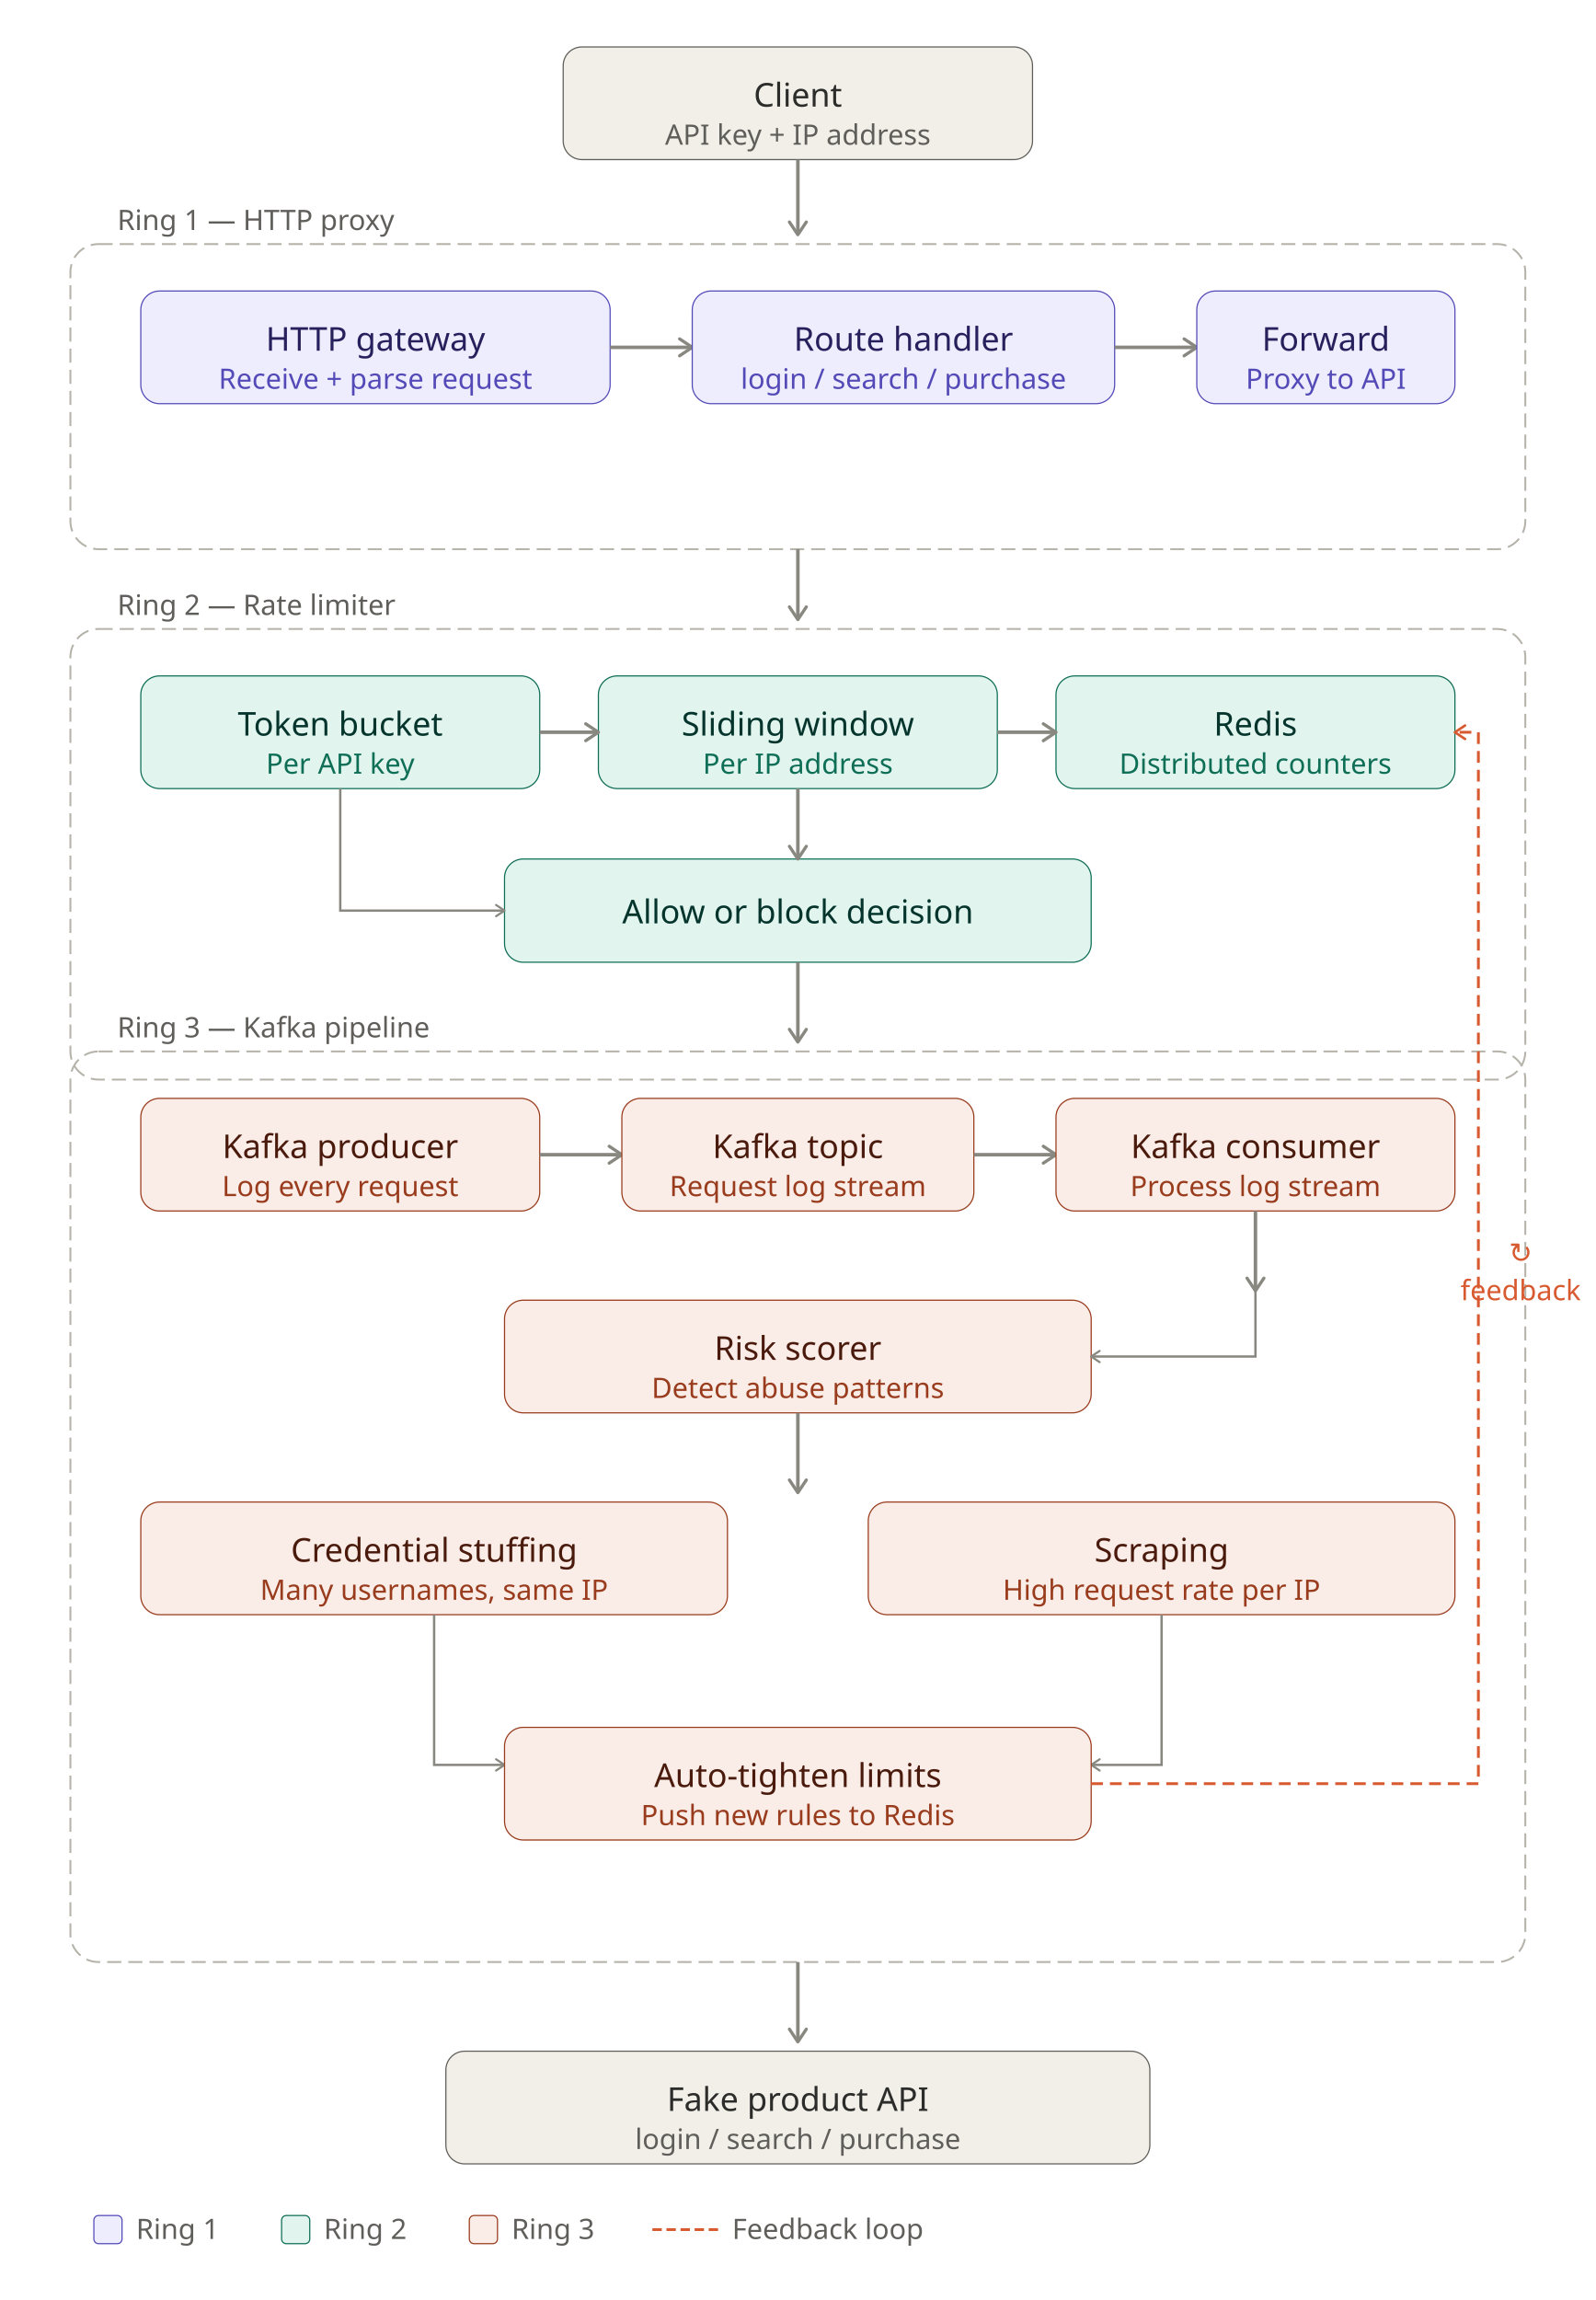
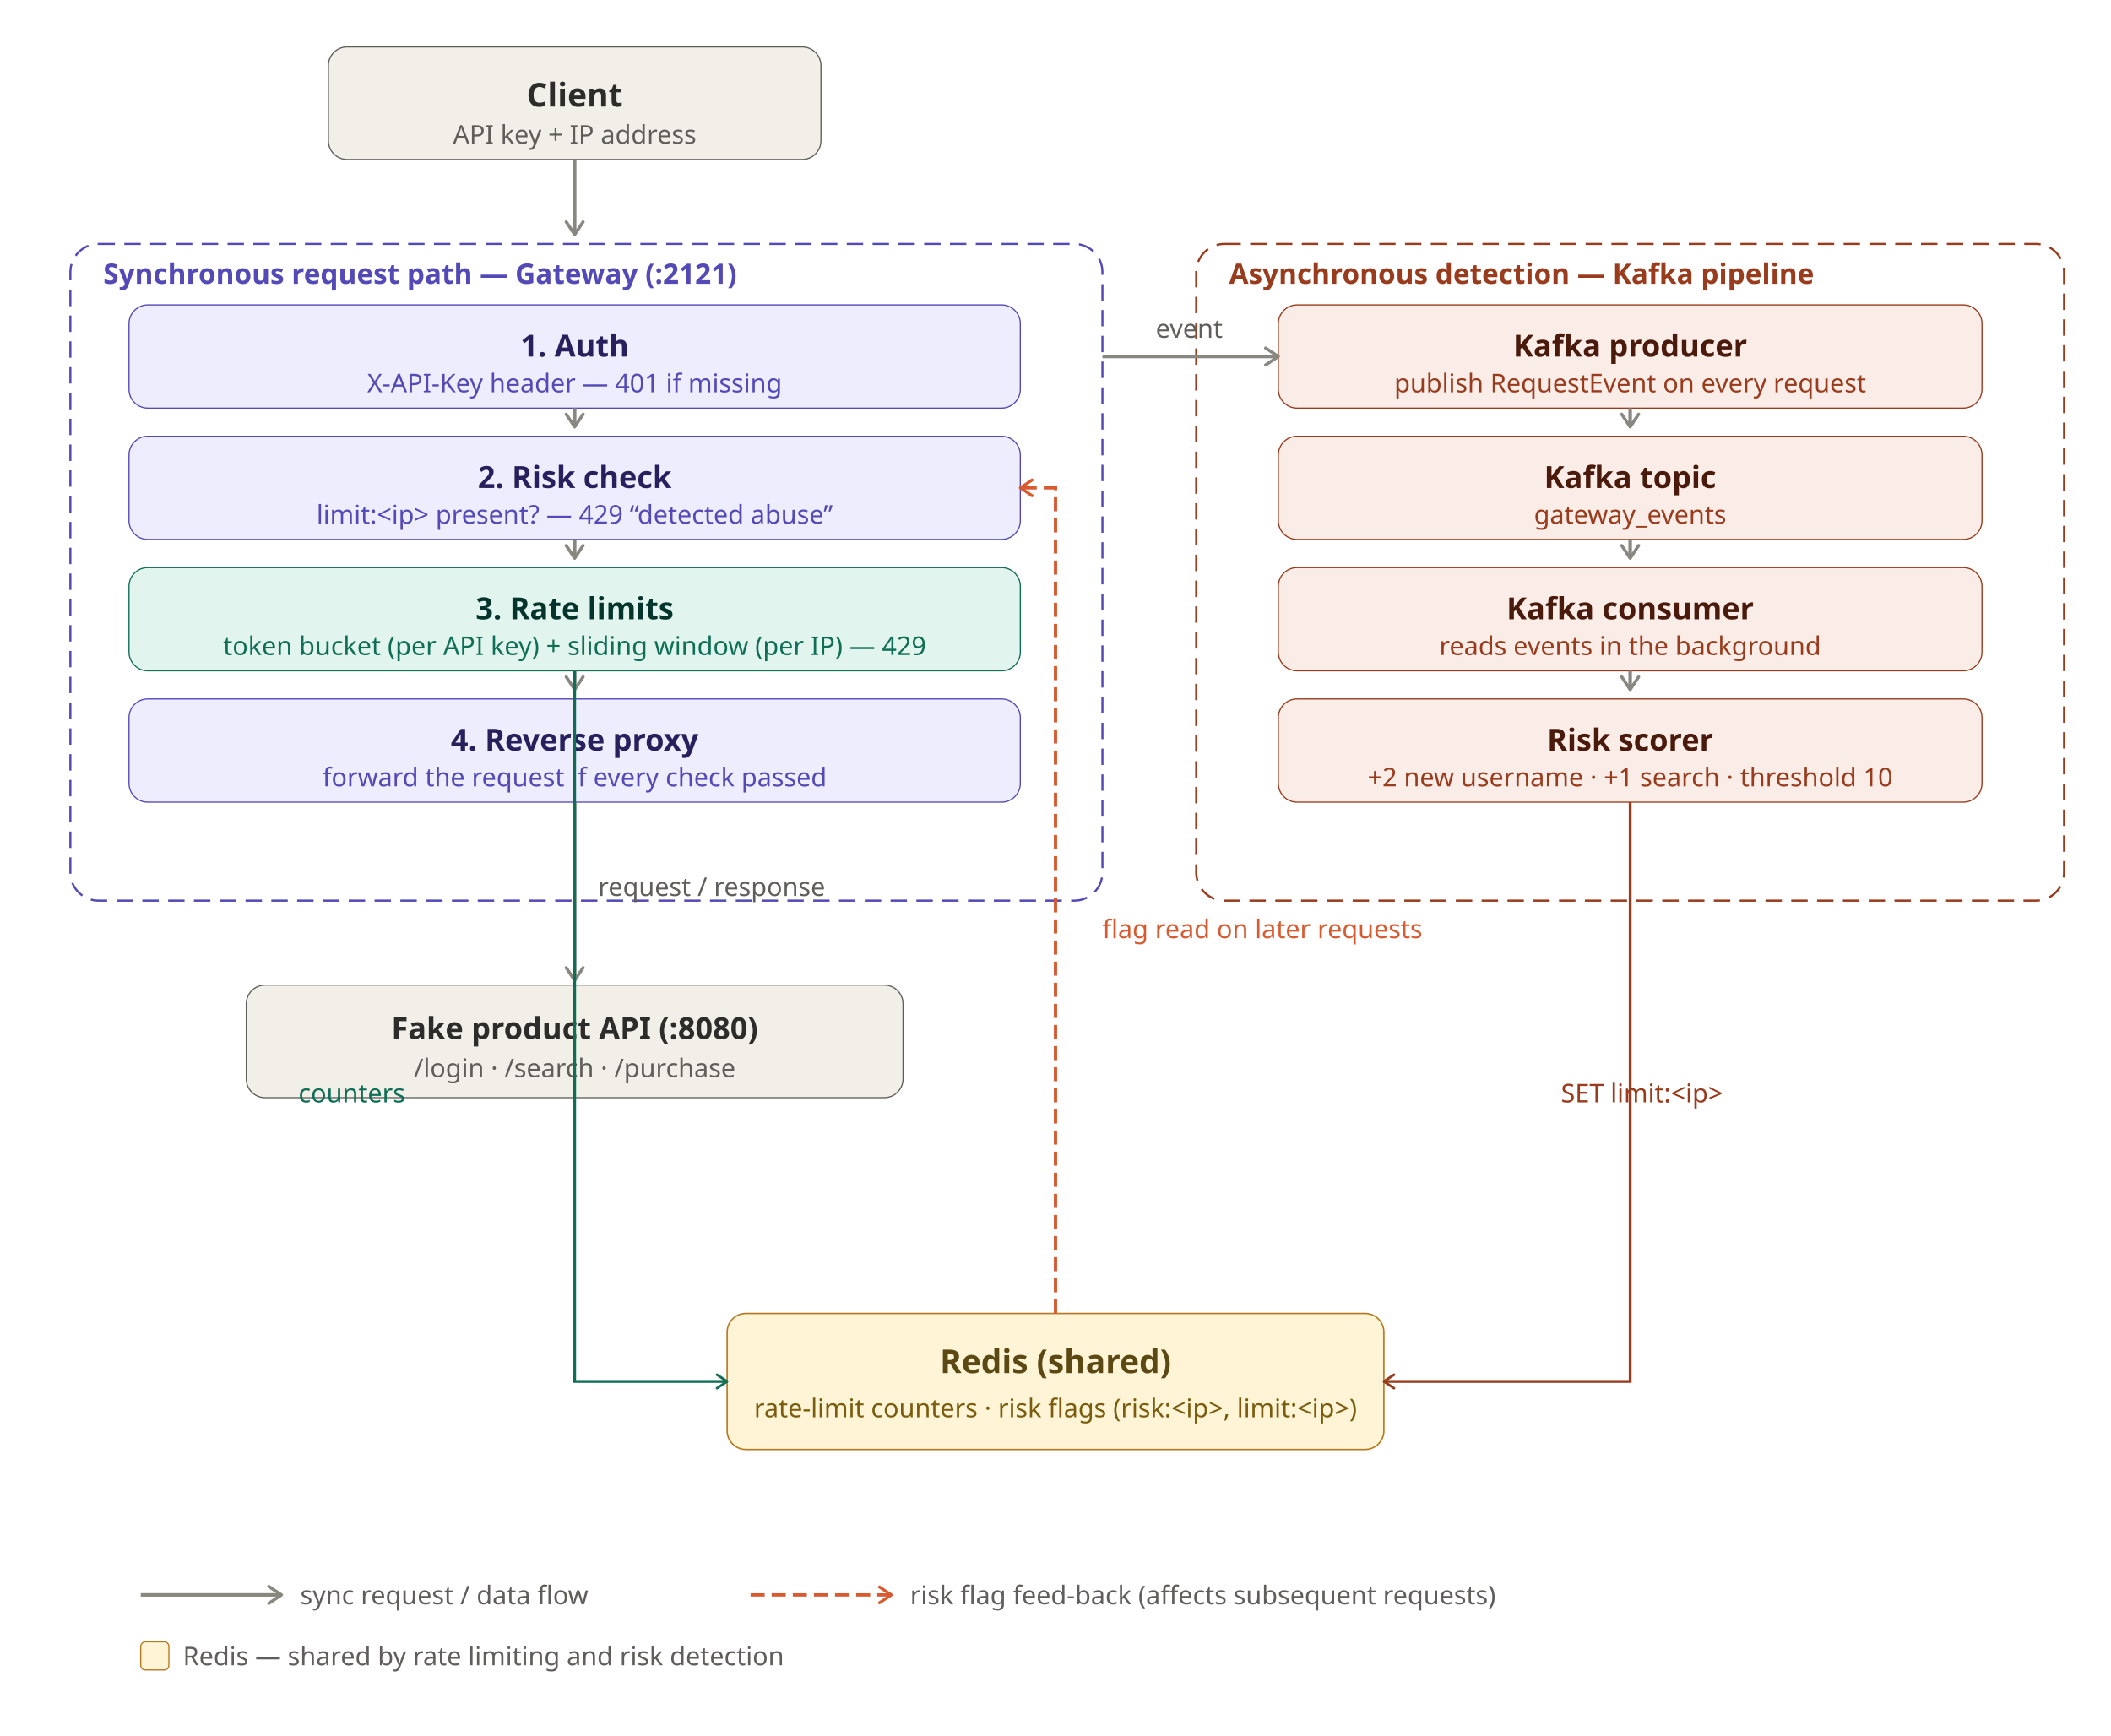
- <svg xmlns="http://www.w3.org/2000/svg" width="680" viewBox="0 0 680 980" style="background:#ffffff;font-family:sans-serif;">
+ <svg xmlns="http://www.w3.org/2000/svg" width="900" height="740" viewBox="0 0 900 740" style="background:#ffffff;font-family:sans-serif;">
  <defs>
    <marker id="arrow" viewBox="0 0 10 10" refX="8" refY="5" markerWidth="6" markerHeight="6" orient="auto-start-reverse">
      <path d="M2 1L8 5L2 9" fill="none" stroke="context-stroke" stroke-width="1.5" stroke-linecap="round" stroke-linejoin="round" />
    </marker>
  </defs>
-   <rect x="240" y="20" width="200" height="48" rx="8" fill="#F1EFE8" stroke="#5F5E5A" stroke-width="0.5" />
-   <text font-size="14" font-weight="500" x="340" y="40" text-anchor="middle" dominant-baseline="central" fill="#2C2C2A">Client</text>
-   <text font-size="12" x="340" y="57" text-anchor="middle" dominant-baseline="central" fill="#5F5E5A">API key + IP address</text>
-   <line x1="340" y1="68" x2="340" y2="100" stroke="#888780" stroke-width="1.5" marker-end="url(#arrow)" />
-   <rect x="30" y="104" width="620" height="130" rx="12" fill="none" stroke="#B4B2A9" stroke-width="0.8" stroke-dasharray="6 3" />
-   <text font-size="12" x="50" y="98" text-anchor="start" fill="#5F5E5A">Ring 1 — HTTP proxy</text>
-   <rect x="60" y="124" width="200" height="48" rx="8" fill="#EEEDFE" stroke="#534AB7" stroke-width="0.5" />
-   <text font-size="14" font-weight="500" x="160" y="144" text-anchor="middle" dominant-baseline="central" fill="#26215C">HTTP gateway</text>
-   <text font-size="12" x="160" y="161" text-anchor="middle" dominant-baseline="central" fill="#534AB7">Receive + parse request</text>
-   <line x1="260" y1="148" x2="295" y2="148" stroke="#888780" stroke-width="1.5" marker-end="url(#arrow)" />
-   <rect x="295" y="124" width="180" height="48" rx="8" fill="#EEEDFE" stroke="#534AB7" stroke-width="0.5" />
-   <text font-size="14" font-weight="500" x="385" y="144" text-anchor="middle" dominant-baseline="central" fill="#26215C">Route handler</text>
-   <text font-size="12" x="385" y="161" text-anchor="middle" dominant-baseline="central" fill="#534AB7">login / search / purchase</text>
-   <line x1="475" y1="148" x2="510" y2="148" stroke="#888780" stroke-width="1.5" marker-end="url(#arrow)" />
-   <rect x="510" y="124" width="110" height="48" rx="8" fill="#EEEDFE" stroke="#534AB7" stroke-width="0.5" />
-   <text font-size="14" font-weight="500" x="565" y="144" text-anchor="middle" dominant-baseline="central" fill="#26215C">Forward</text>
-   <text font-size="12" x="565" y="161" text-anchor="middle" dominant-baseline="central" fill="#534AB7">Proxy to API</text>
-   <line x1="340" y1="234" x2="340" y2="264" stroke="#888780" stroke-width="1.5" marker-end="url(#arrow)" />
-   <rect x="30" y="268" width="620" height="192" rx="12" fill="none" stroke="#B4B2A9" stroke-width="0.8" stroke-dasharray="6 3" />
-   <text font-size="12" x="50" y="262" text-anchor="start" fill="#5F5E5A">Ring 2 — Rate limiter</text>
-   <rect x="60" y="288" width="170" height="48" rx="8" fill="#E1F5EE" stroke="#0F6E56" stroke-width="0.5" />
-   <text font-size="14" font-weight="500" x="145" y="308" text-anchor="middle" dominant-baseline="central" fill="#04342C">Token bucket</text>
-   <text font-size="12" x="145" y="325" text-anchor="middle" dominant-baseline="central" fill="#0F6E56">Per API key</text>
-   <rect x="255" y="288" width="170" height="48" rx="8" fill="#E1F5EE" stroke="#0F6E56" stroke-width="0.5" />
-   <text font-size="14" font-weight="500" x="340" y="308" text-anchor="middle" dominant-baseline="central" fill="#04342C">Sliding window</text>
-   <text font-size="12" x="340" y="325" text-anchor="middle" dominant-baseline="central" fill="#0F6E56">Per IP address</text>
-   <rect x="450" y="288" width="170" height="48" rx="8" fill="#E1F5EE" stroke="#0F6E56" stroke-width="0.5" />
-   <text font-size="14" font-weight="500" x="535" y="308" text-anchor="middle" dominant-baseline="central" fill="#04342C">Redis</text>
-   <text font-size="12" x="535" y="325" text-anchor="middle" dominant-baseline="central" fill="#0F6E56">Distributed counters</text>
-   <line x1="230" y1="312" x2="255" y2="312" stroke="#888780" stroke-width="1.5" marker-end="url(#arrow)" />
-   <line x1="425" y1="312" x2="450" y2="312" stroke="#888780" stroke-width="1.5" marker-end="url(#arrow)" />
-   <rect x="215" y="366" width="250" height="44" rx="8" fill="#E1F5EE" stroke="#0F6E56" stroke-width="0.5" />
-   <text font-size="14" font-weight="500" x="340" y="388" text-anchor="middle" dominant-baseline="central" fill="#04342C">Allow or block decision</text>
-   <path d="M145 336 L145 388 L215 388" fill="none" stroke="#888780" stroke-width="1" marker-end="url(#arrow)" />
-   <line x1="340" y1="336" x2="340" y2="366" stroke="#888780" stroke-width="1.5" marker-end="url(#arrow)" />
-   <line x1="340" y1="410" x2="340" y2="444" stroke="#888780" stroke-width="1.5" marker-end="url(#arrow)" />
-   <rect x="30" y="448" width="620" height="388" rx="12" fill="none" stroke="#B4B2A9" stroke-width="0.8" stroke-dasharray="6 3" />
-   <text font-size="12" x="50" y="442" text-anchor="start" fill="#5F5E5A">Ring 3 — Kafka pipeline</text>
-   <rect x="60" y="468" width="170" height="48" rx="8" fill="#FAECE7" stroke="#993C1D" stroke-width="0.5" />
-   <text font-size="14" font-weight="500" x="145" y="488" text-anchor="middle" dominant-baseline="central" fill="#4A1B0C">Kafka producer</text>
-   <text font-size="12" x="145" y="505" text-anchor="middle" dominant-baseline="central" fill="#993C1D">Log every request</text>
-   <line x1="230" y1="492" x2="265" y2="492" stroke="#888780" stroke-width="1.5" marker-end="url(#arrow)" />
-   <rect x="265" y="468" width="150" height="48" rx="8" fill="#FAECE7" stroke="#993C1D" stroke-width="0.5" />
-   <text font-size="14" font-weight="500" x="340" y="488" text-anchor="middle" dominant-baseline="central" fill="#4A1B0C">Kafka topic</text>
-   <text font-size="12" x="340" y="505" text-anchor="middle" dominant-baseline="central" fill="#993C1D">Request log stream</text>
-   <line x1="415" y1="492" x2="450" y2="492" stroke="#888780" stroke-width="1.5" marker-end="url(#arrow)" />
-   <rect x="450" y="468" width="170" height="48" rx="8" fill="#FAECE7" stroke="#993C1D" stroke-width="0.5" />
-   <text font-size="14" font-weight="500" x="535" y="488" text-anchor="middle" dominant-baseline="central" fill="#4A1B0C">Kafka consumer</text>
-   <text font-size="12" x="535" y="505" text-anchor="middle" dominant-baseline="central" fill="#993C1D">Process log stream</text>
-   <line x1="535" y1="516" x2="535" y2="550" stroke="#888780" stroke-width="1.5" marker-end="url(#arrow)" />
-   <rect x="215" y="554" width="250" height="48" rx="8" fill="#FAECE7" stroke="#993C1D" stroke-width="0.5" />
-   <text font-size="14" font-weight="500" x="340" y="574" text-anchor="middle" dominant-baseline="central" fill="#4A1B0C">Risk scorer</text>
-   <text font-size="12" x="340" y="591" text-anchor="middle" dominant-baseline="central" fill="#993C1D">Detect abuse patterns</text>
-   <path d="M535 550 L535 578 L465 578" fill="none" stroke="#888780" stroke-width="1" marker-end="url(#arrow)" />
-   <line x1="340" y1="602" x2="340" y2="636" stroke="#888780" stroke-width="1.5" marker-end="url(#arrow)" />
-   <rect x="60" y="640" width="250" height="48" rx="8" fill="#FAECE7" stroke="#993C1D" stroke-width="0.5" />
-   <text font-size="14" font-weight="500" x="185" y="660" text-anchor="middle" dominant-baseline="central" fill="#4A1B0C">Credential stuffing</text>
-   <text font-size="12" x="185" y="677" text-anchor="middle" dominant-baseline="central" fill="#993C1D">Many usernames, same IP</text>
-   <rect x="370" y="640" width="250" height="48" rx="8" fill="#FAECE7" stroke="#993C1D" stroke-width="0.5" />
-   <text font-size="14" font-weight="500" x="495" y="660" text-anchor="middle" dominant-baseline="central" fill="#4A1B0C">Scraping</text>
-   <text font-size="12" x="495" y="677" text-anchor="middle" dominant-baseline="central" fill="#993C1D">High request rate per IP</text>
-   <path d="M185 688 L185 752 L215 752" fill="none" stroke="#888780" stroke-width="1" marker-end="url(#arrow)" />
-   <path d="M495 688 L495 752 L465 752" fill="none" stroke="#888780" stroke-width="1" marker-end="url(#arrow)" />
-   <rect x="215" y="736" width="250" height="48" rx="8" fill="#FAECE7" stroke="#993C1D" stroke-width="0.5" />
-   <text font-size="14" font-weight="500" x="340" y="756" text-anchor="middle" dominant-baseline="central" fill="#4A1B0C">Auto-tighten limits</text>
-   <text font-size="12" x="340" y="773" text-anchor="middle" dominant-baseline="central" fill="#993C1D">Push new rules to Redis</text>
-   <path d="M465 760 L630 760 L630 312 L620 312" fill="none" stroke="#D85A30" stroke-width="1.2" stroke-dasharray="5 3" marker-end="url(#arrow)" />
-   <text font-size="12" x="648" y="538" text-anchor="middle" fill="#D85A30">↻</text>
-   <text font-size="12" x="648" y="554" text-anchor="middle" fill="#D85A30">feedback</text>
-   <line x1="340" y1="836" x2="340" y2="870" stroke="#888780" stroke-width="1.5" marker-end="url(#arrow)" />
-   <rect x="190" y="874" width="300" height="48" rx="8" fill="#F1EFE8" stroke="#5F5E5A" stroke-width="0.5" />
-   <text font-size="14" font-weight="500" x="340" y="894" text-anchor="middle" dominant-baseline="central" fill="#2C2C2A">Fake product API</text>
-   <text font-size="12" x="340" y="911" text-anchor="middle" dominant-baseline="central" fill="#5F5E5A">login / search / purchase</text>
-   <rect x="40" y="944" width="12" height="12" rx="2" fill="#EEEDFE" stroke="#534AB7" stroke-width="0.5" />
-   <text font-size="12" x="58" y="954" fill="#5F5E5A">Ring 1</text>
-   <rect x="120" y="944" width="12" height="12" rx="2" fill="#E1F5EE" stroke="#0F6E56" stroke-width="0.5" />
-   <text font-size="12" x="138" y="954" fill="#5F5E5A">Ring 2</text>
-   <rect x="200" y="944" width="12" height="12" rx="2" fill="#FAECE7" stroke="#993C1D" stroke-width="0.5" />
-   <text font-size="12" x="218" y="954" fill="#5F5E5A">Ring 3</text>
-   <line x1="278" y1="950" x2="306" y2="950" stroke="#D85A30" stroke-width="1.2" stroke-dasharray="4 2" />
-   <text font-size="12" x="312" y="954" fill="#5F5E5A">Feedback loop</text>
+   <rect x="140" y="20" width="210" height="48" rx="8" fill="#F1EFE8" stroke="#5F5E5A" stroke-width="0.5" />
+   <text font-size="14" font-weight="600" x="245" y="40" text-anchor="middle" dominant-baseline="central" fill="#2C2C2A">Client</text>
+   <text font-size="11" x="245" y="57" text-anchor="middle" dominant-baseline="central" fill="#5F5E5A">API key + IP address</text>
+   <line x1="245" y1="68" x2="245" y2="100" stroke="#888780" stroke-width="1.5" marker-end="url(#arrow)" />
+   <rect x="30" y="104" width="440" height="280" rx="12" fill="none" stroke="#534AB7" stroke-width="0.9" stroke-dasharray="7 4" />
+   <text font-size="12" font-weight="600" x="44" y="121" text-anchor="start" fill="#534AB7">Synchronous request path — Gateway (:2121)</text>
+   <rect x="55" y="130" width="380" height="44" rx="8" fill="#EEEDFE" stroke="#534AB7" stroke-width="0.5" />
+   <text font-size="13" font-weight="600" x="245" y="147" text-anchor="middle" dominant-baseline="central" fill="#26215C">1. Auth</text>
+   <text font-size="11" x="245" y="163" text-anchor="middle" dominant-baseline="central" fill="#534AB7">X-API-Key header — 401 if missing</text>
+   <line x1="245" y1="174" x2="245" y2="182" stroke="#888780" stroke-width="1.5" marker-end="url(#arrow)" />
+   <rect x="55" y="186" width="380" height="44" rx="8" fill="#EEEDFE" stroke="#534AB7" stroke-width="0.5" />
+   <text font-size="13" font-weight="600" x="245" y="203" text-anchor="middle" dominant-baseline="central" fill="#26215C">2. Risk check</text>
+   <text font-size="11" x="245" y="219" text-anchor="middle" dominant-baseline="central" fill="#534AB7">limit:&lt;ip&gt; present? — 429 “detected abuse”</text>
+   <line x1="245" y1="230" x2="245" y2="238" stroke="#888780" stroke-width="1.5" marker-end="url(#arrow)" />
+   <rect x="55" y="242" width="380" height="44" rx="8" fill="#E1F5EE" stroke="#0F6E56" stroke-width="0.5" />
+   <text font-size="13" font-weight="600" x="245" y="259" text-anchor="middle" dominant-baseline="central" fill="#04342C">3. Rate limits</text>
+   <text font-size="11" x="245" y="275" text-anchor="middle" dominant-baseline="central" fill="#0F6E56">token bucket (per API key) + sliding window (per IP) — 429</text>
+   <line x1="245" y1="286" x2="245" y2="294" stroke="#888780" stroke-width="1.5" marker-end="url(#arrow)" />
+   <rect x="55" y="298" width="380" height="44" rx="8" fill="#EEEDFE" stroke="#534AB7" stroke-width="0.5" />
+   <text font-size="13" font-weight="600" x="245" y="315" text-anchor="middle" dominant-baseline="central" fill="#26215C">4. Reverse proxy</text>
+   <text font-size="11" x="245" y="331" text-anchor="middle" dominant-baseline="central" fill="#534AB7">forward the request if every check passed</text>
+   <line x1="245" y1="342" x2="245" y2="418" stroke="#888780" stroke-width="1.5" marker-end="url(#arrow)" />
+   <text font-size="11" x="255" y="382" text-anchor="start" fill="#5F5E5A">request / response</text>
+   <rect x="105" y="420" width="280" height="48" rx="8" fill="#F1EFE8" stroke="#5F5E5A" stroke-width="0.5" />
+   <text font-size="13" font-weight="600" x="245" y="438" text-anchor="middle" dominant-baseline="central" fill="#2C2C2A">Fake product API (:8080)</text>
+   <text font-size="11" x="245" y="455" text-anchor="middle" dominant-baseline="central" fill="#5F5E5A">/login · /search · /purchase</text>
+   <rect x="510" y="104" width="370" height="280" rx="12" fill="none" stroke="#993C1D" stroke-width="0.9" stroke-dasharray="7 4" />
+   <text font-size="12" font-weight="600" x="524" y="121" text-anchor="start" fill="#993C1D">Asynchronous detection — Kafka pipeline</text>
+   <rect x="545" y="130" width="300" height="44" rx="8" fill="#FAECE7" stroke="#993C1D" stroke-width="0.5" />
+   <text font-size="13" font-weight="600" x="695" y="147" text-anchor="middle" dominant-baseline="central" fill="#4A1B0C">Kafka producer</text>
+   <text font-size="11" x="695" y="163" text-anchor="middle" dominant-baseline="central" fill="#993C1D">publish RequestEvent on every request</text>
+   <line x1="695" y1="174" x2="695" y2="182" stroke="#888780" stroke-width="1.5" marker-end="url(#arrow)" />
+   <rect x="545" y="186" width="300" height="44" rx="8" fill="#FAECE7" stroke="#993C1D" stroke-width="0.5" />
+   <text font-size="13" font-weight="600" x="695" y="203" text-anchor="middle" dominant-baseline="central" fill="#4A1B0C">Kafka topic</text>
+   <text font-size="11" x="695" y="219" text-anchor="middle" dominant-baseline="central" fill="#993C1D">gateway_events</text>
+   <line x1="695" y1="230" x2="695" y2="238" stroke="#888780" stroke-width="1.5" marker-end="url(#arrow)" />
+   <rect x="545" y="242" width="300" height="44" rx="8" fill="#FAECE7" stroke="#993C1D" stroke-width="0.5" />
+   <text font-size="13" font-weight="600" x="695" y="259" text-anchor="middle" dominant-baseline="central" fill="#4A1B0C">Kafka consumer</text>
+   <text font-size="11" x="695" y="275" text-anchor="middle" dominant-baseline="central" fill="#993C1D">reads events in the background</text>
+   <line x1="695" y1="286" x2="695" y2="294" stroke="#888780" stroke-width="1.5" marker-end="url(#arrow)" />
+   <rect x="545" y="298" width="300" height="44" rx="8" fill="#FAECE7" stroke="#993C1D" stroke-width="0.5" />
+   <text font-size="13" font-weight="600" x="695" y="315" text-anchor="middle" dominant-baseline="central" fill="#4A1B0C">Risk scorer</text>
+   <text font-size="11" x="695" y="331" text-anchor="middle" dominant-baseline="central" fill="#993C1D">+2 new username · +1 search · threshold 10</text>
+   <line x1="470" y1="152" x2="545" y2="152" stroke="#888780" stroke-width="1.5" marker-end="url(#arrow)" />
+   <text font-size="11" x="507" y="144" text-anchor="middle" fill="#5F5E5A">event</text>
+   <rect x="310" y="560" width="280" height="58" rx="8" fill="#FFF4D6" stroke="#B7791F" stroke-width="0.6" />
+   <text font-size="14" font-weight="600" x="450" y="580" text-anchor="middle" dominant-baseline="central" fill="#5C4813">Redis (shared)</text>
+   <text font-size="11" x="450" y="600" text-anchor="middle" dominant-baseline="central" fill="#7A5C0E">rate-limit counters · risk flags (risk:&lt;ip&gt;, limit:&lt;ip&gt;)</text>
+   <path d="M245 286 L245 589 L310 589" fill="none" stroke="#0F6E56" stroke-width="1.2" marker-end="url(#arrow)" />
+   <text font-size="11" x="150" y="470" text-anchor="middle" fill="#0F6E56">counters</text>
+   <path d="M695 342 L695 589 L590 589" fill="none" stroke="#993C1D" stroke-width="1.2" marker-end="url(#arrow)" />
+   <text font-size="11" x="700" y="470" text-anchor="middle" fill="#993C1D">SET limit:&lt;ip&gt;</text>
+   <path d="M450 560 L450 208 L435 208" fill="none" stroke="#D85A30" stroke-width="1.4" stroke-dasharray="6 3" marker-end="url(#arrow)" />
+   <text font-size="11" x="470" y="400" text-anchor="start" fill="#D85A30">flag read on later requests</text>
+   <line x1="60" y1="680" x2="120" y2="680" stroke="#888780" stroke-width="1.5" marker-end="url(#arrow)" />
+   <text font-size="11" x="128" y="684" fill="#5F5E5A">sync request / data flow</text>
+   <line x1="320" y1="680" x2="380" y2="680" stroke="#D85A30" stroke-width="1.4" stroke-dasharray="6 3" marker-end="url(#arrow)" />
+   <text font-size="11" x="388" y="684" fill="#5F5E5A">risk flag feed-back (affects subsequent requests)</text>
+   <rect x="60" y="700" width="12" height="12" rx="2" fill="#FFF4D6" stroke="#B7791F" stroke-width="0.5" />
+   <text font-size="11" x="78" y="710" fill="#5F5E5A">Redis — shared by rate limiting and risk detection</text>
</svg>
